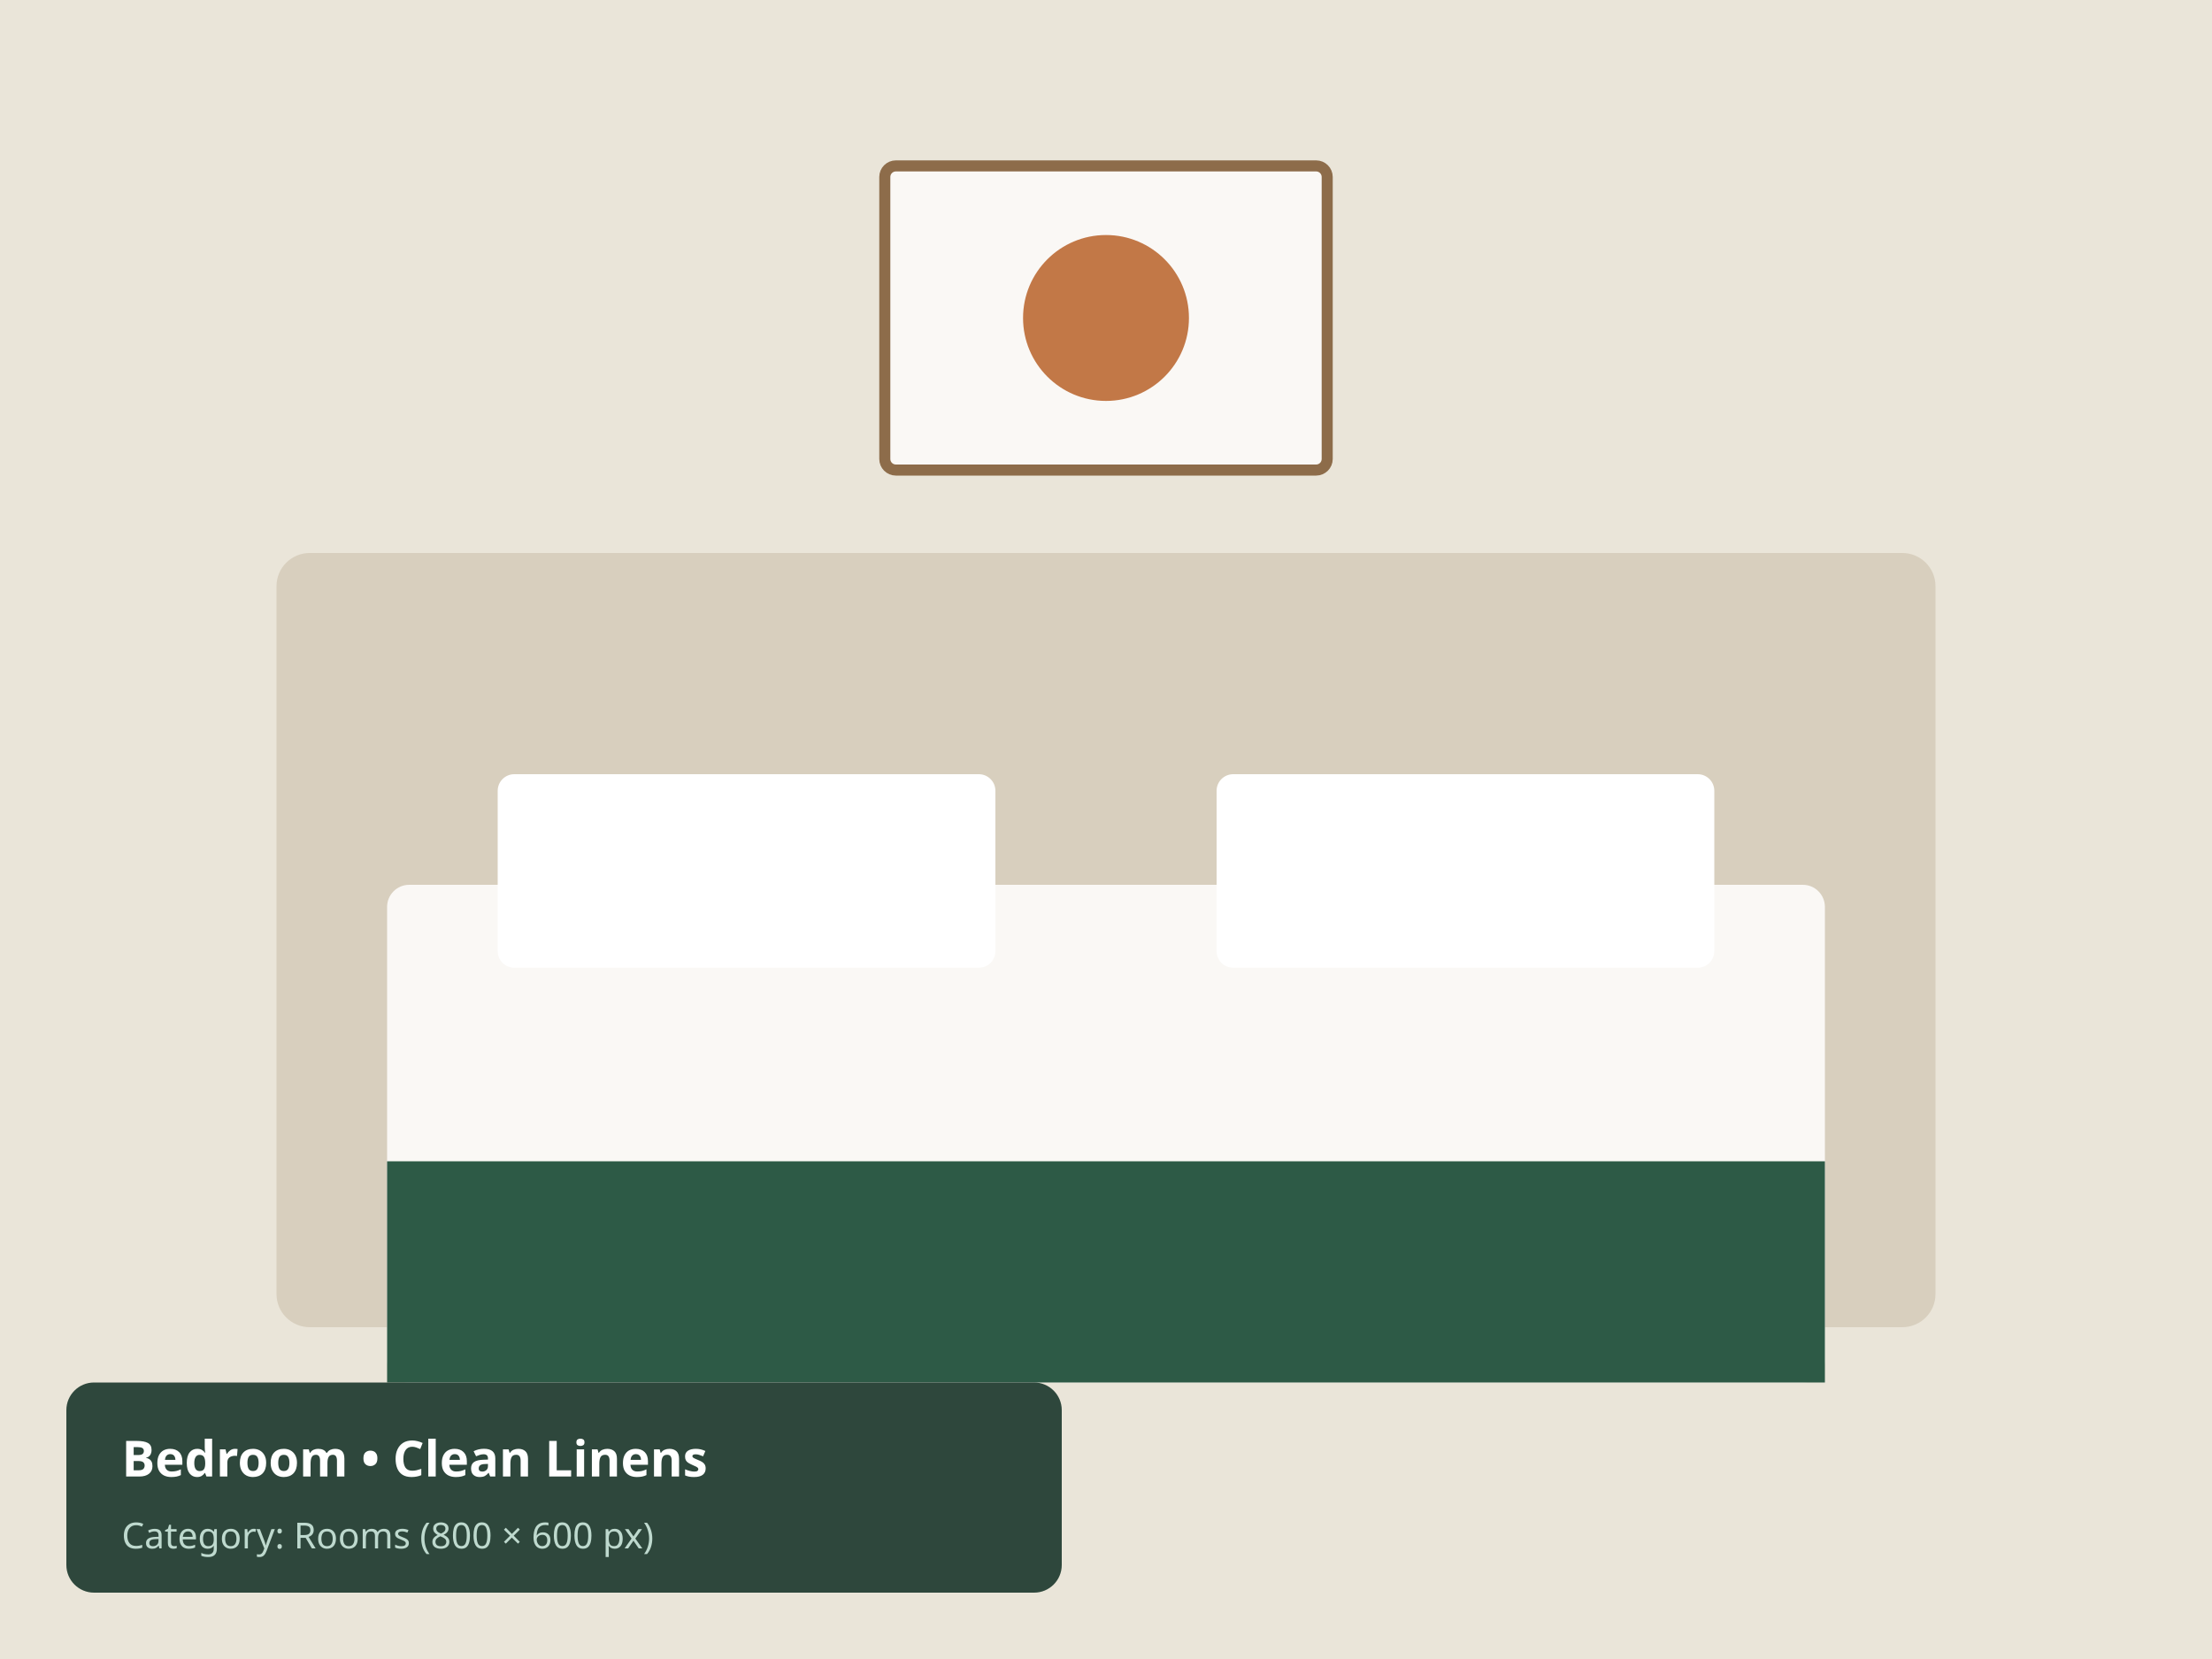
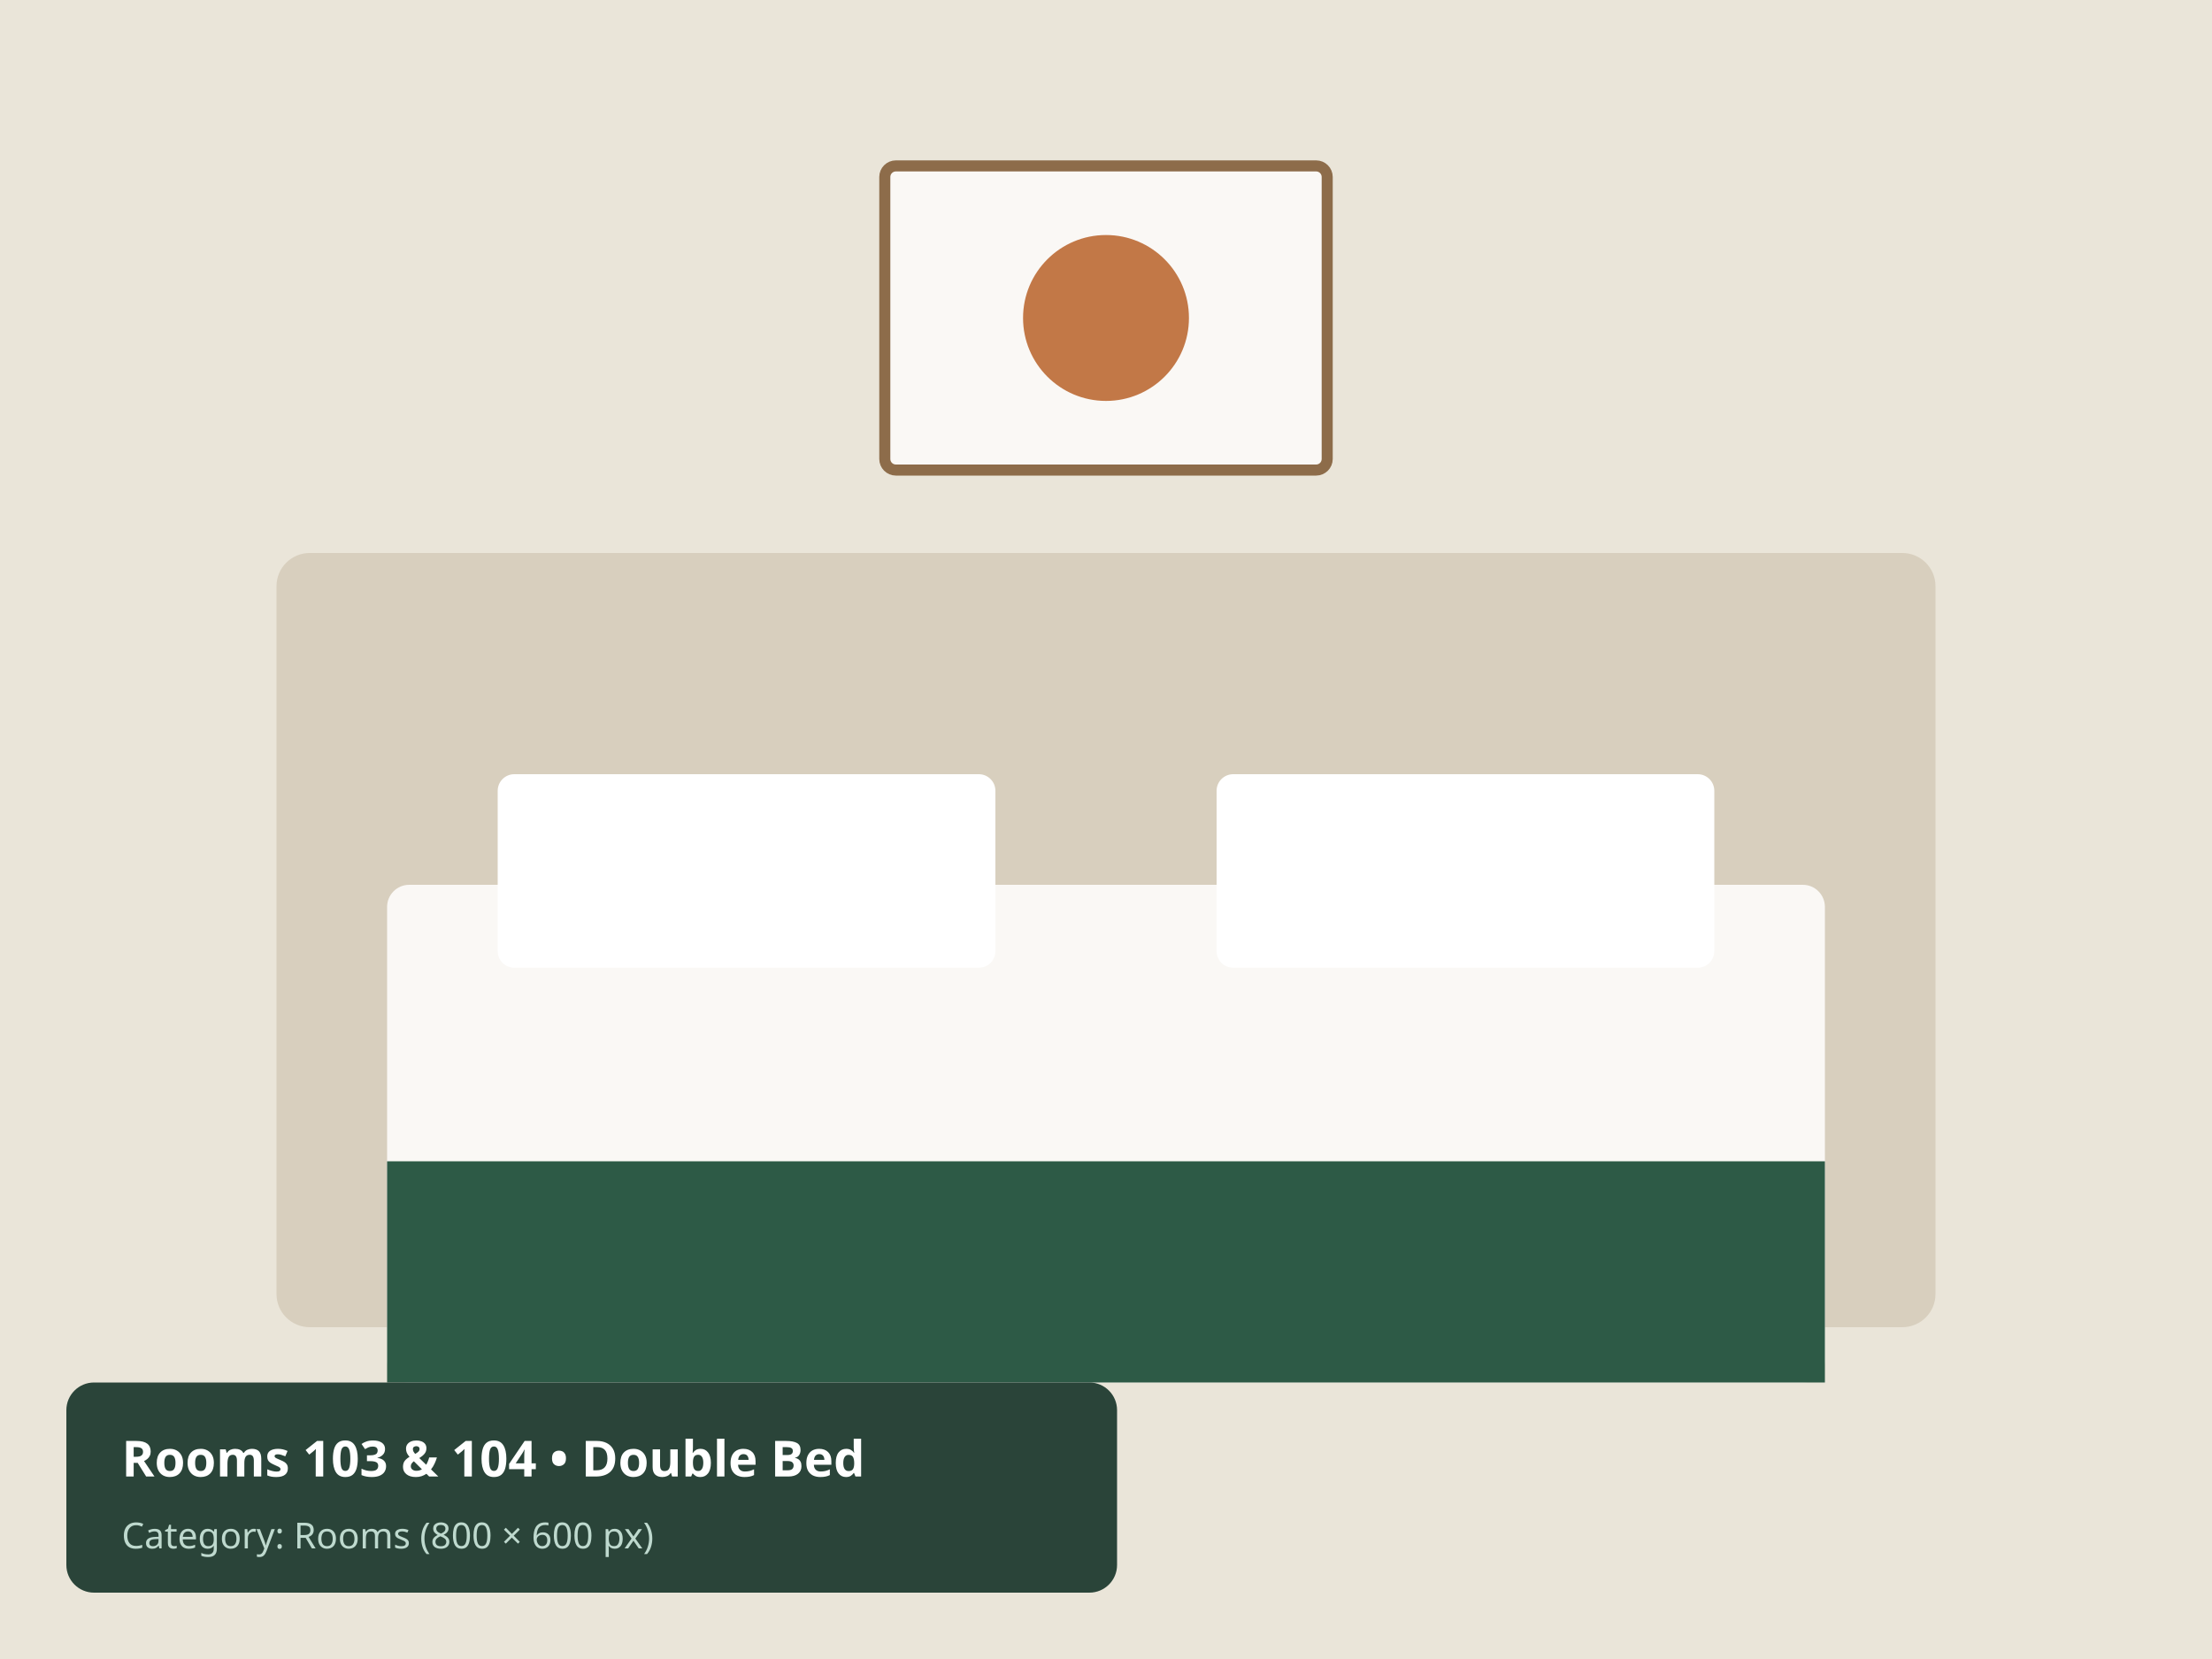
<svg xmlns="http://www.w3.org/2000/svg" viewBox="0 0 800 600" width="100%" height="100%">
  <rect width="800" height="600" fill="#EAE5D9" />
  <rect x="100" y="200" width="600" height="280" rx="12" fill="#D8CFBE" />
  <rect x="140" y="320" width="520" height="180" rx="8" fill="#FAF8F5" />
  <rect x="180" y="280" width="180" height="70" rx="6" fill="#FFFFFF" />
  <rect x="440" y="280" width="180" height="70" rx="6" fill="#FFFFFF" />
  <rect x="140" y="420" width="520" height="80" fill="#2D5A46" />
  <rect x="320" y="60" width="160" height="110" rx="4" fill="#FAF8F5" stroke="#8D6C4A" stroke-width="4" />
  <circle cx="400" cy="115" r="30" fill="#C27847" />
-   <rect x="24" y="500" width="360" height="76" rx="10" fill="#1E3A2F" opacity="0.92" />
-   <text x="44" y="534" fill="#FFFFFF" font-family="system-ui, sans-serif" font-size="18" font-weight="700">Bedroom • Clean Linens</text>
+   <rect x="24" y="500" width="380" height="76" rx="10" fill="#1E3A2F" opacity="0.94" />
+   <text x="44" y="534" fill="#FFFFFF" font-family="system-ui, sans-serif" font-size="18" font-weight="700">Rooms 103 &amp; 104 • Double Bed</text>
  <text x="44" y="560" fill="#BED9CE" font-family="system-ui, sans-serif" font-size="13">Category: Rooms (800 × 600 px)</text>
</svg>
